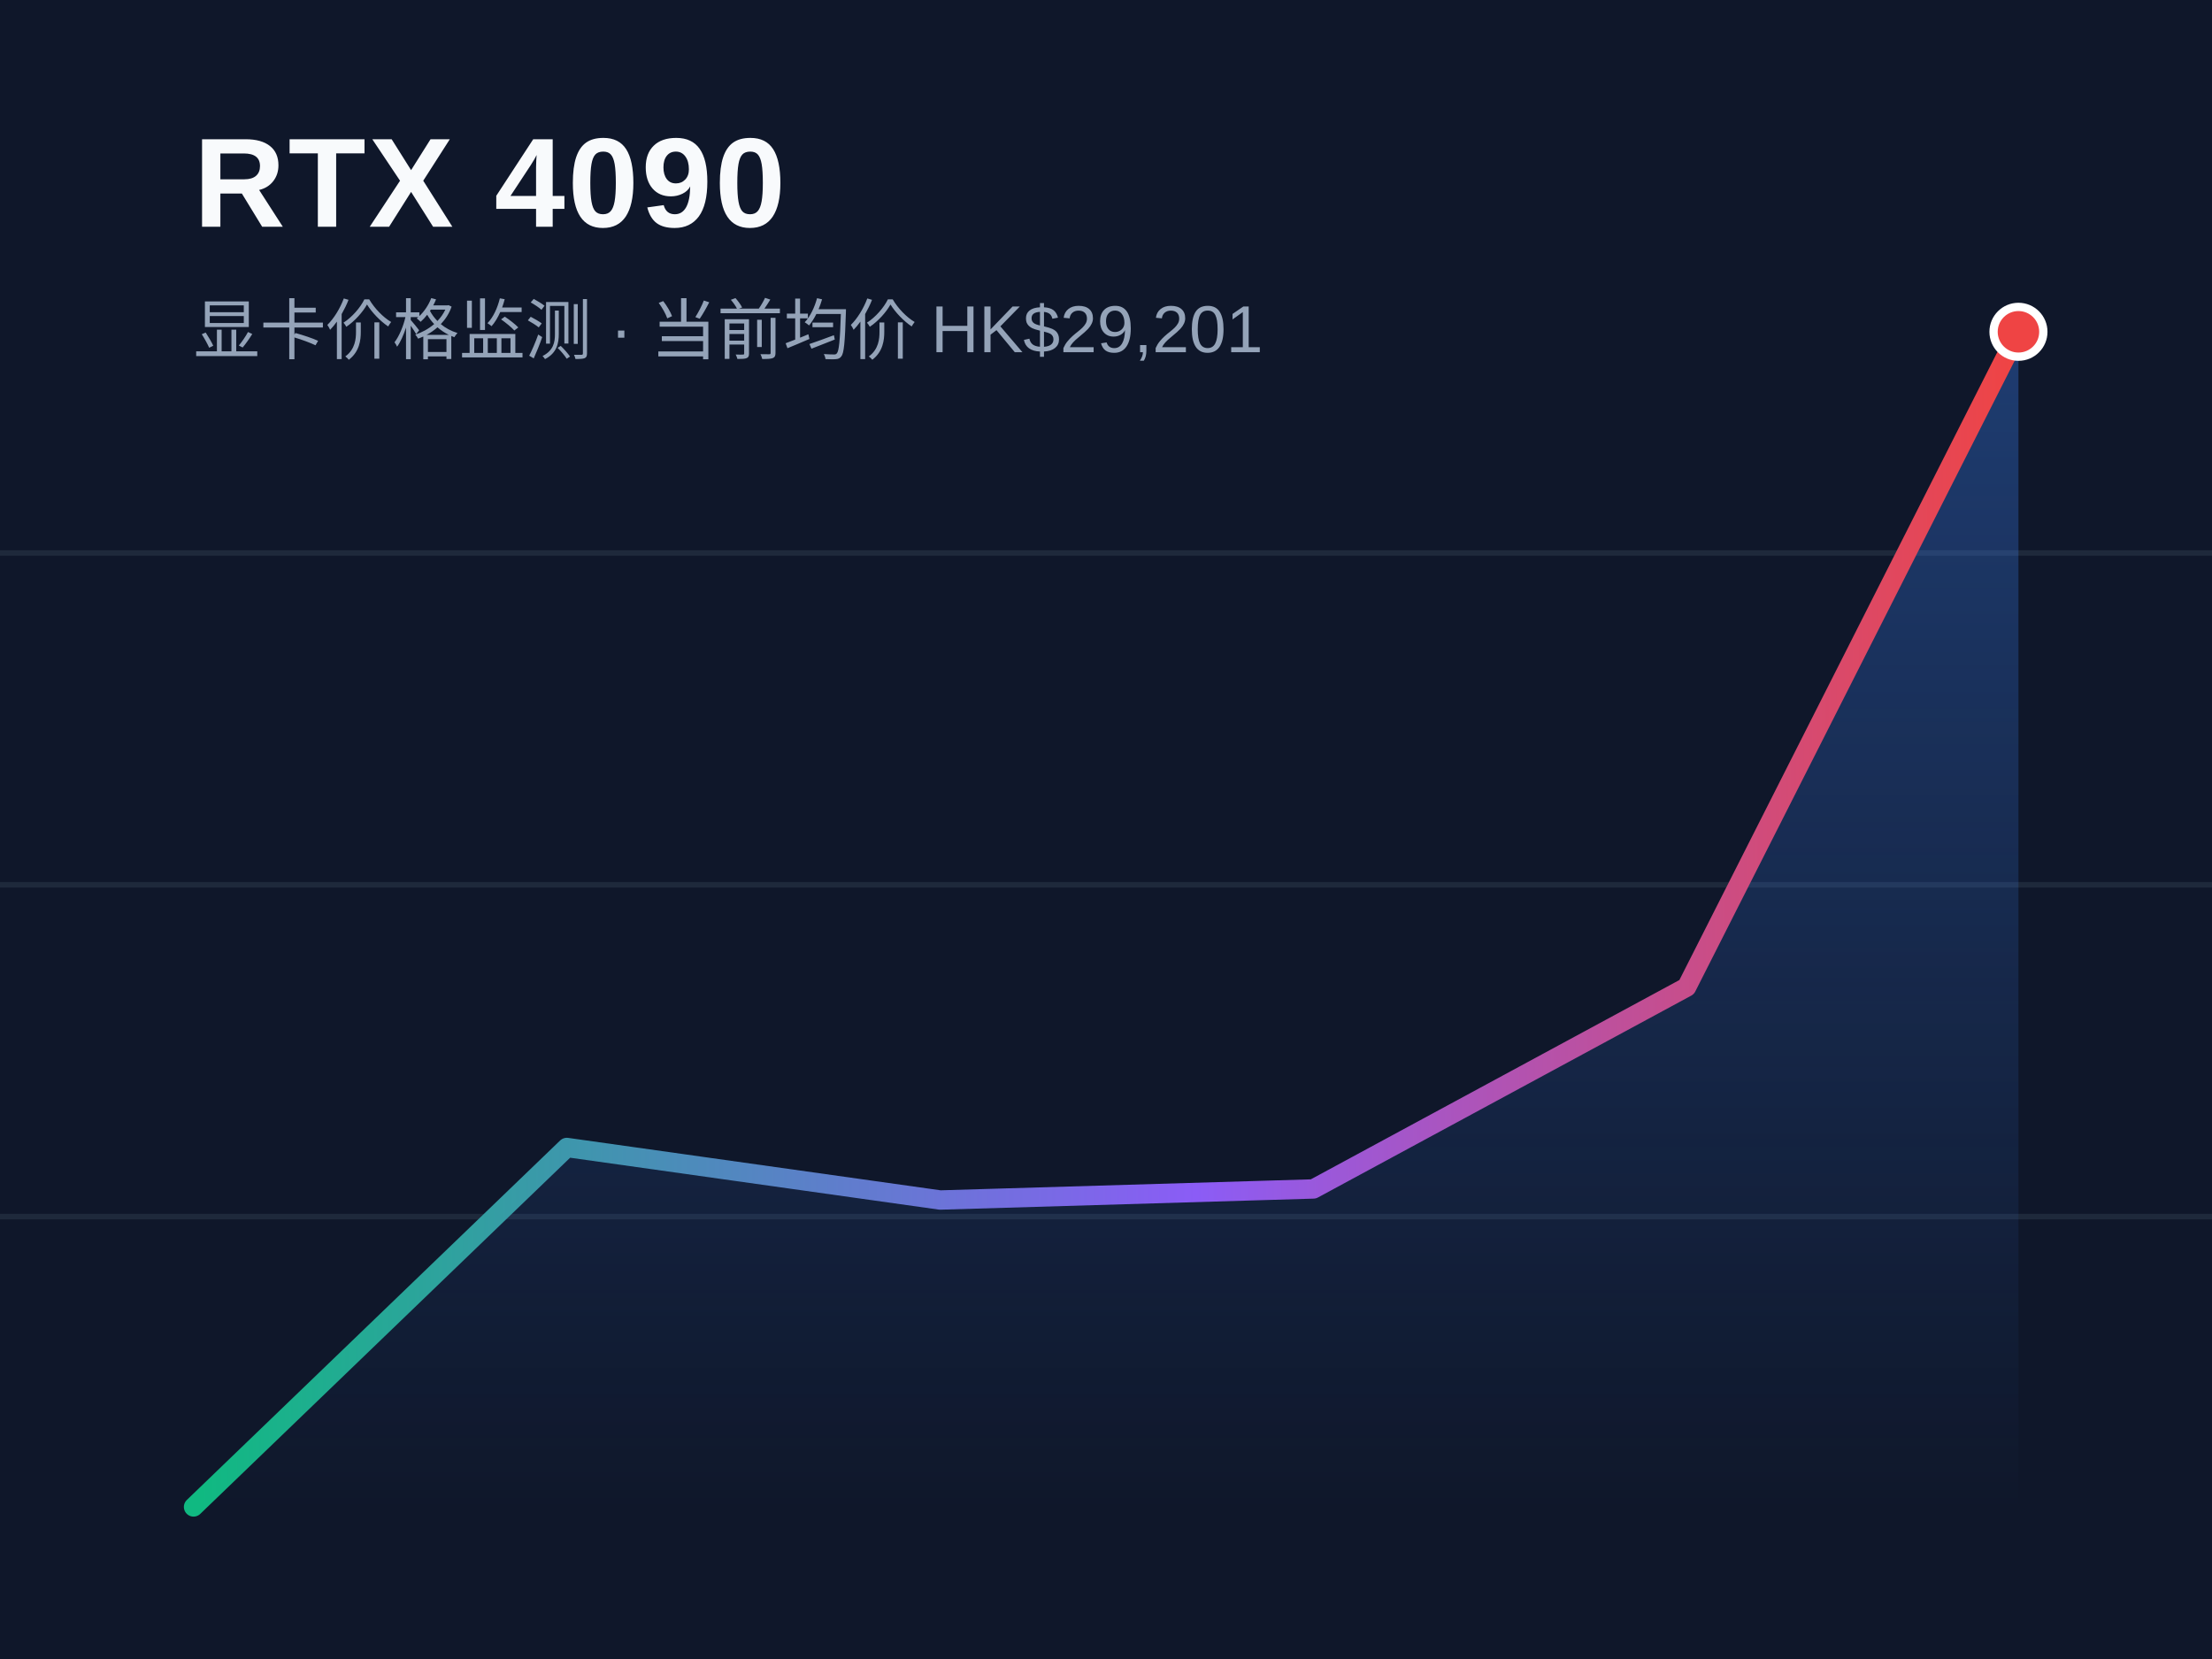
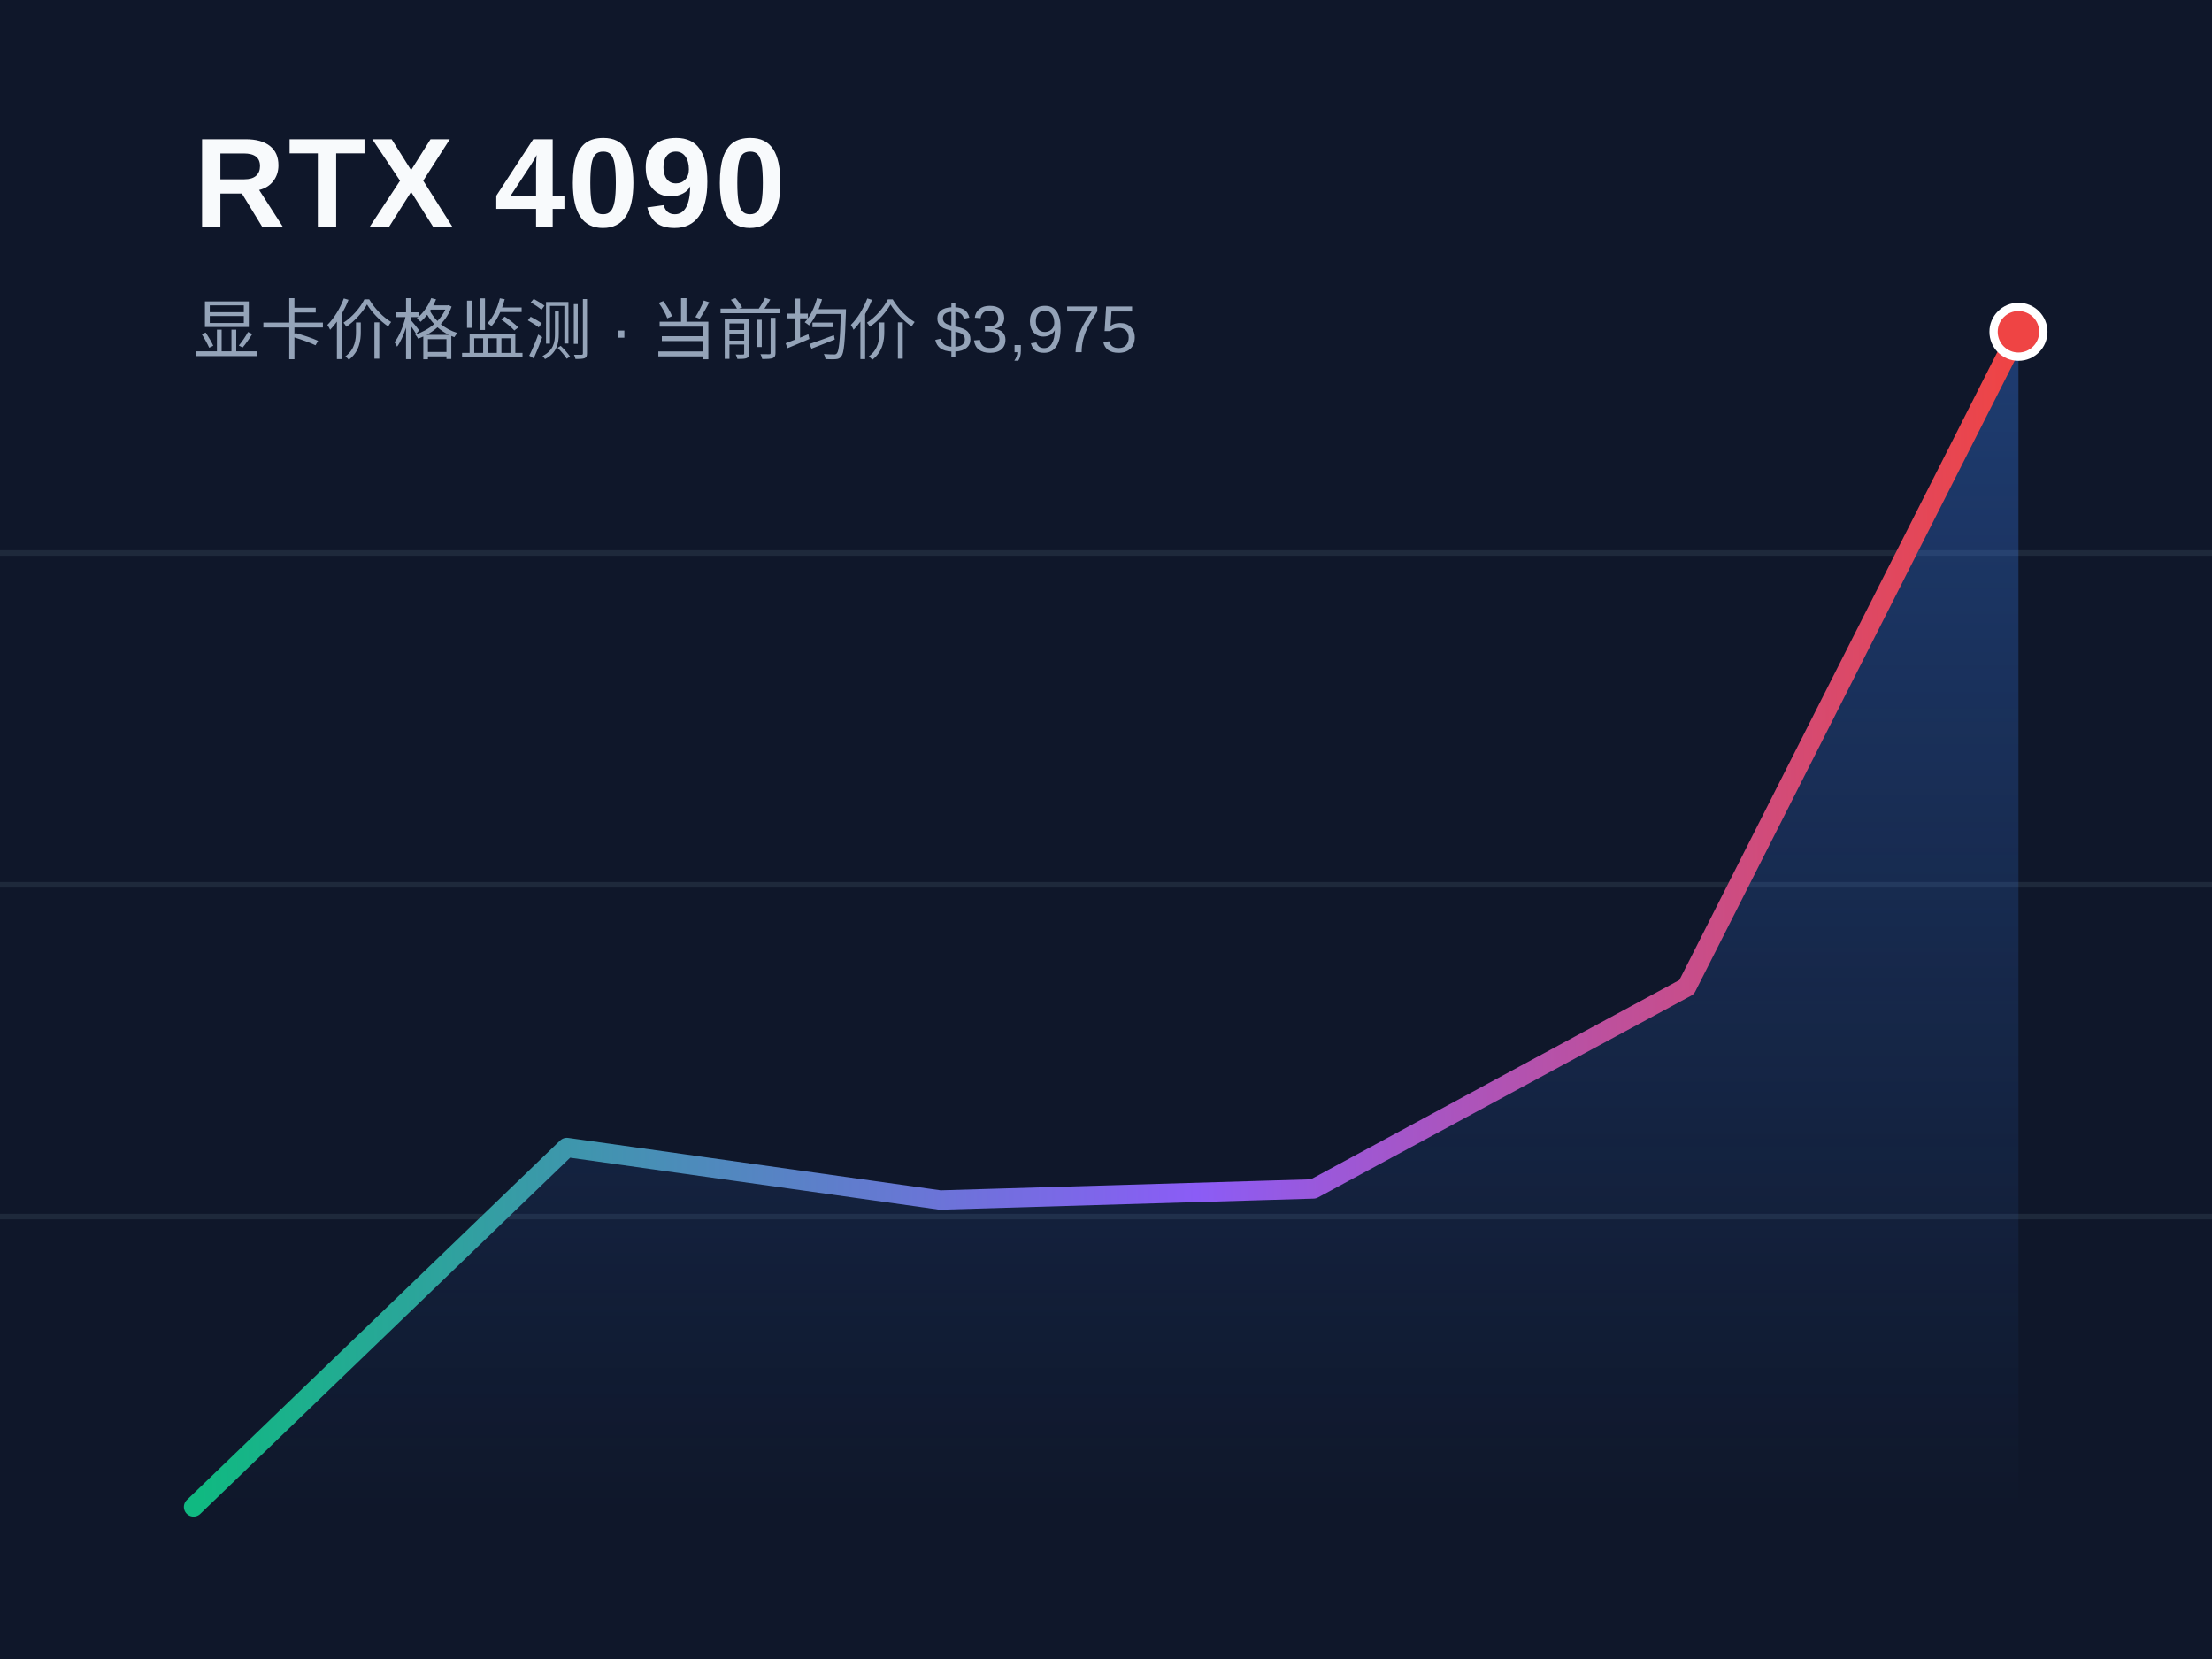
<svg xmlns="http://www.w3.org/2000/svg" width="800" height="600" viewBox="0 0 800 600" role="img" aria-label="RTX 4090 显卡价格监测">
  <defs>
    <linearGradient id="g" x1="0" y1="0" x2="1" y2="0">
      <stop offset="0%" stop-color="#10b981" />
      <stop offset="55%" stop-color="#8b5cf6" />
      <stop offset="100%" stop-color="#ef4444" />
    </linearGradient>
    <linearGradient id="a" x1="0" y1="0" x2="0" y2="1">
      <stop offset="0%" stop-color="#3b82f6" stop-opacity="0.35" />
      <stop offset="100%" stop-color="#3b82f6" stop-opacity="0" />
    </linearGradient>
  </defs>
  <rect width="800" height="600" fill="#0f172a" />
  <g stroke="#1e293b" stroke-width="2">
    <line x1="0" y1="200" x2="800" y2="200" />
    <line x1="0" y1="320" x2="800" y2="320" />
    <line x1="0" y1="440" x2="800" y2="440" />
  </g>
  <path d="M 70,545 L 205,415 L 340,434 L 475,430 L 610,357 L 730,120 L 730,545 L 70,545 Z" fill="url(#a)" />
  <path d="M 70,545 L 205,415 L 340,434 L 475,430 L 610,357 L 730,120" fill="none" stroke="url(#g)" stroke-width="7" stroke-linejoin="round" stroke-linecap="round" />
  <circle cx="730" cy="120" r="9" fill="#ef4444" stroke="#ffffff" stroke-width="3" />
  <text x="70" y="82" fill="#f8fafc" font-family="Arial, Helvetica, sans-serif" font-size="46" font-weight="800" letter-spacing="1">RTX 4090</text>
-   <text x="70" y="128" fill="#94a3b8" font-family="Arial, Helvetica, sans-serif" font-size="24">显卡价格监测 · 当前均价 HK$29,201</text>
+   <text x="70" y="128" fill="#94a3b8" font-family="Arial, Helvetica, sans-serif" font-size="24">显卡价格监测 · 当前均价 $3,975</text>
</svg>
